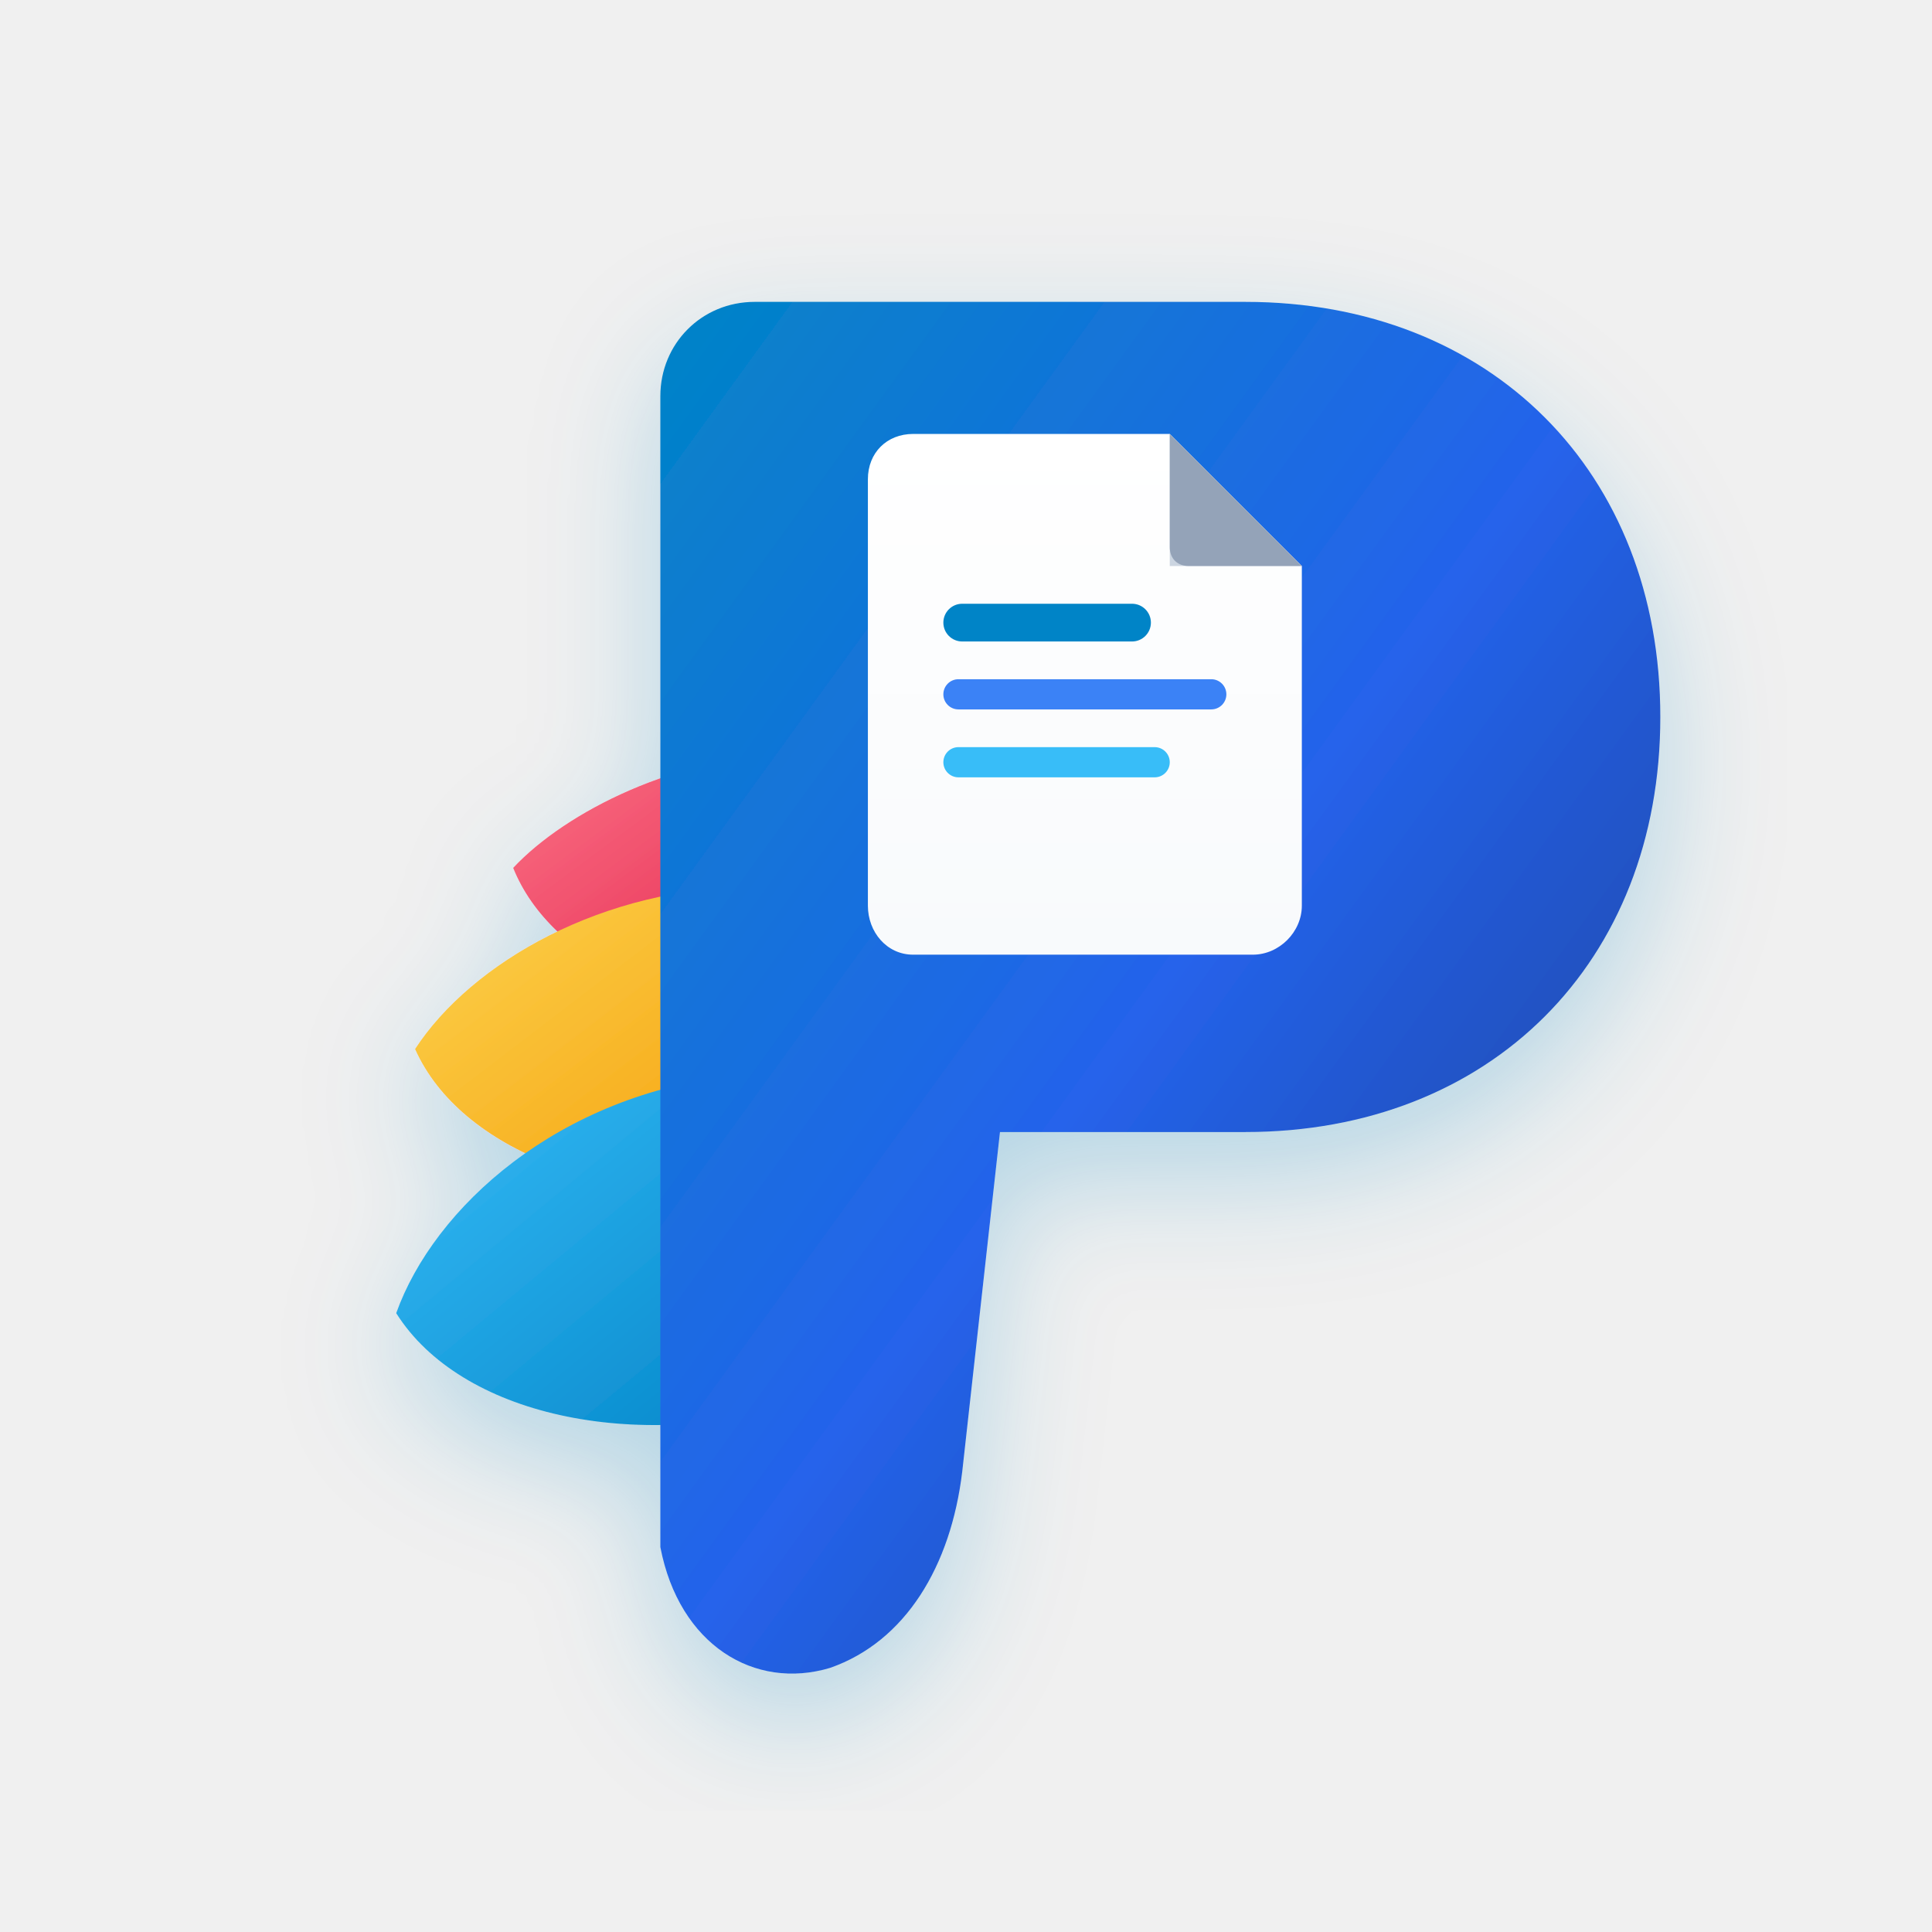
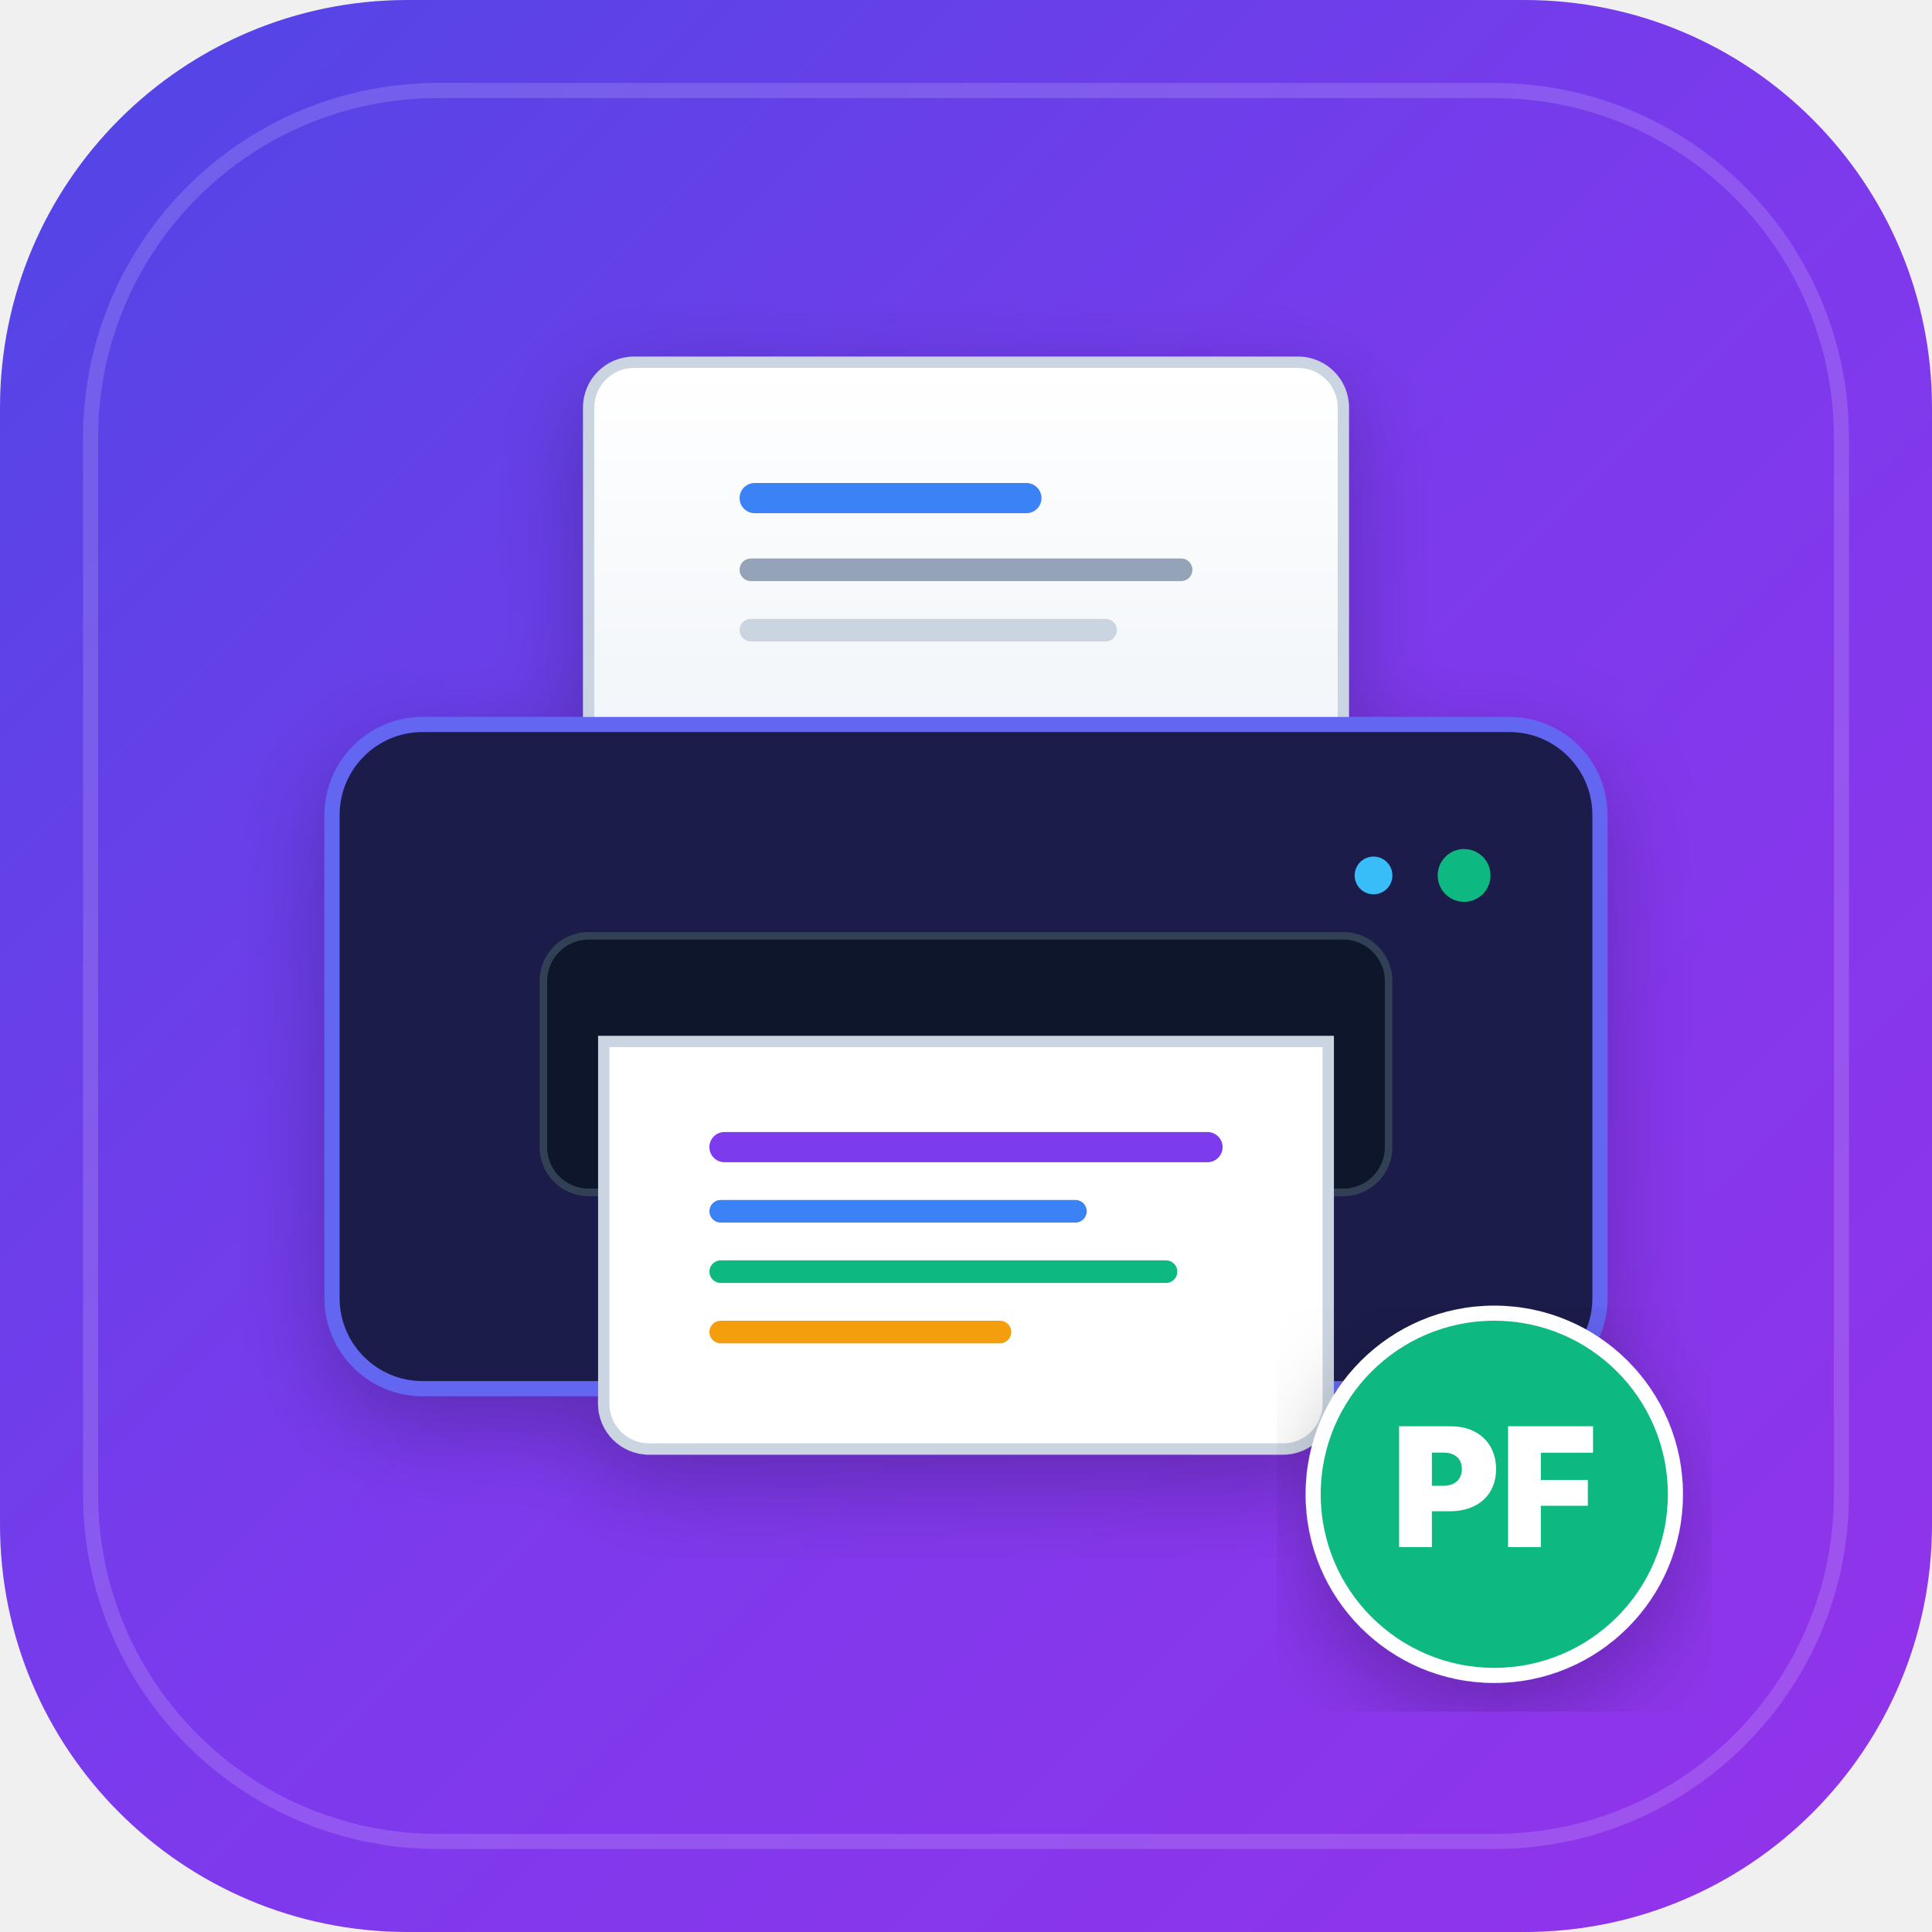
<svg xmlns="http://www.w3.org/2000/svg" viewBox="0 0 512 512" width="512" height="512">
  <defs>
+     <linearGradient id="grad1" x1="0%" y1="0%" x2="100%" y2="100%">
+       <stop offset="0%" stop-color="#4f46e5" />
+       <stop offset="50%" stop-color="#7c3aed" />
+       <stop offset="100%" stop-color="#9333ea" />
+     </linearGradient>
+     <linearGradient id="paperGrad" x1="0%" y1="0%" x2="0%" y2="100%">
+       <stop offset="0%" stop-color="#ffffff" />
+       <stop offset="100%" stop-color="#f1f5f9" />
+     </linearGradient>
    <filter id="shadow" x="-10%" y="-10%" width="120%" height="120%">
-       <feDropShadow dx="0" dy="12" stdDeviation="16" flood-color="#0284c7" flood-opacity="0.25" />
+       <feDropShadow dx="0" dy="8" stdDeviation="12" flood-color="#000" flood-opacity="0.25" />
    </filter>
-     <linearGradient id="pGrad" x1="0%" y1="0%" x2="100%" y2="100%">
-       <stop offset="0%" stop-color="#0284c7" />
-       <stop offset="50%" stop-color="#2563eb" />
-       <stop offset="100%" stop-color="#1e3a8a" />
-     </linearGradient>
-     <linearGradient id="leafMagenta" x1="0%" y1="0%" x2="100%" y2="100%">
-       <stop offset="0%" stop-color="#fb7185" />
-       <stop offset="100%" stop-color="#e11d48" />
-     </linearGradient>
-     <linearGradient id="leafAmber" x1="0%" y1="0%" x2="100%" y2="100%">
-       <stop offset="0%" stop-color="#fcd34d" />
-       <stop offset="100%" stop-color="#f59e0b" />
-     </linearGradient>
-     <linearGradient id="leafCyan" x1="0%" y1="0%" x2="100%" y2="100%">
-       <stop offset="0%" stop-color="#38bdf8" />
-       <stop offset="100%" stop-color="#0284c7" />
-     </linearGradient>
-     <linearGradient id="docGrad" x1="0%" y1="0%" x2="0%" y2="100%">
-       <stop offset="0%" stop-color="#ffffff" />
-       <stop offset="100%" stop-color="#f8fafc" />
-     </linearGradient>
  </defs>
+   <rect width="512" height="512" rx="108" fill="url(#grad1)" />
+   <rect x="24" y="24" width="464" height="464" rx="92" fill="none" stroke="#ffffff" stroke-width="4" stroke-opacity="0.15" />
  <g filter="url(#shadow)">
-     <path d="M 210 200 C 180 200 150 215 136 230 C 146 255 180 270 216 270 C 235 250 235 220 210 200 Z" fill="url(#leafMagenta)" />
-     <path d="M 200 235 C 160 235 125 255 110 278 C 122 305 162 320 205 315 C 220 290 220 260 200 235 Z" fill="url(#leafAmber)" />
-     <path d="M 195 285 C 148 290 115 320 105 348 C 122 375 168 385 212 372 C 222 342 215 310 195 285 Z" fill="url(#leafCyan)" />
-     <path d="M 200 80 L 330 80 C 395 80 440 125 440 190 C 440 255 395 300 330 300 L 265 300 L 255 390 C 252 415 240 435 220 442 C 200 448 180 436 175 410 L 175 105 C 175 91 186 80 200 80 Z" fill="url(#pGrad)" />
-     <g transform="translate(230, 115)">
-       <path d="M 12 0 L 80 0 L 115 35 L 115 125 C 115 132 109 138 102 138 L 12 138 C 5 138 0 132 0 125 L 0 12 C 0 5 5 0 12 0 Z" fill="url(#docGrad)" />
-       <path d="M 80 0 L 80 35 L 115 35 Z" fill="#cbd5e1" />
-       <path d="M 80 0 L 80 30 C 80 33 82 35 85 35 L 115 35 Z" fill="#94a3b8" />
-       <rect x="20" y="45" width="55" height="10" rx="5" fill="#0284c7" />
-       <rect x="20" y="65" width="75" height="8" rx="4" fill="#3b82f6" />
-       <rect x="20" y="83" width="60" height="8" rx="4" fill="#38bdf8" />
-     </g>
+     <path d="M168 96 h176 a12 12 0 0 1 12 12 v92 h-200 v-92 a12 12 0 0 1 12 -12 z" fill="url(#paperGrad)" stroke="#cbd5e1" stroke-width="3" />
+     <rect x="196" y="128" width="80" height="8" rx="4" fill="#3b82f6" />
+     <rect x="196" y="148" width="120" height="6" rx="3" fill="#94a3b8" />
+     <rect x="196" y="164" width="100" height="6" rx="3" fill="#cbd5e1" />
+     <path d="M112 192 h288 a24 24 0 0 1 24 24 v128 a24 24 0 0 1 -24 24 h-288 a24 24 0 0 1 -24 -24 v-128 a24 24 0 0 1 24 -24 z" fill="#1e1b4b" stroke="#6366f1" stroke-width="4" />
+     <rect x="144" y="248" width="224" height="68" rx="12" fill="#0f172a" stroke="#334155" stroke-width="2" />
+     <circle cx="388" cy="232" r="7" fill="#10b981" />
+     <circle cx="364" cy="232" r="5" fill="#38bdf8" />
+     <path d="M160 276 h192 v96 a12 12 0 0 1 -12 12 h-168 a12 12 0 0 1 -12 -12 v-96 z" fill="#ffffff" stroke="#cbd5e1" stroke-width="3" />
+     <rect x="188" y="300" width="136" height="8" rx="4" fill="#7c3aed" />
+     <rect x="188" y="318" width="100" height="6" rx="3" fill="#3b82f6" />
+     <rect x="188" y="334" width="124" height="6" rx="3" fill="#10b981" />
+     <rect x="188" y="350" width="80" height="6" rx="3" fill="#f59e0b" />
+   </g>
+   <g transform="translate(340, 340)" filter="url(#shadow)">
+     <circle cx="56" cy="56" r="48" fill="#10b981" stroke="#ffffff" stroke-width="4" />
+     <text x="56" y="70" font-family="system-ui, -apple-system, sans-serif" font-size="44" font-weight="900" fill="#ffffff" text-anchor="middle">PF</text>
  </g>
</svg>
